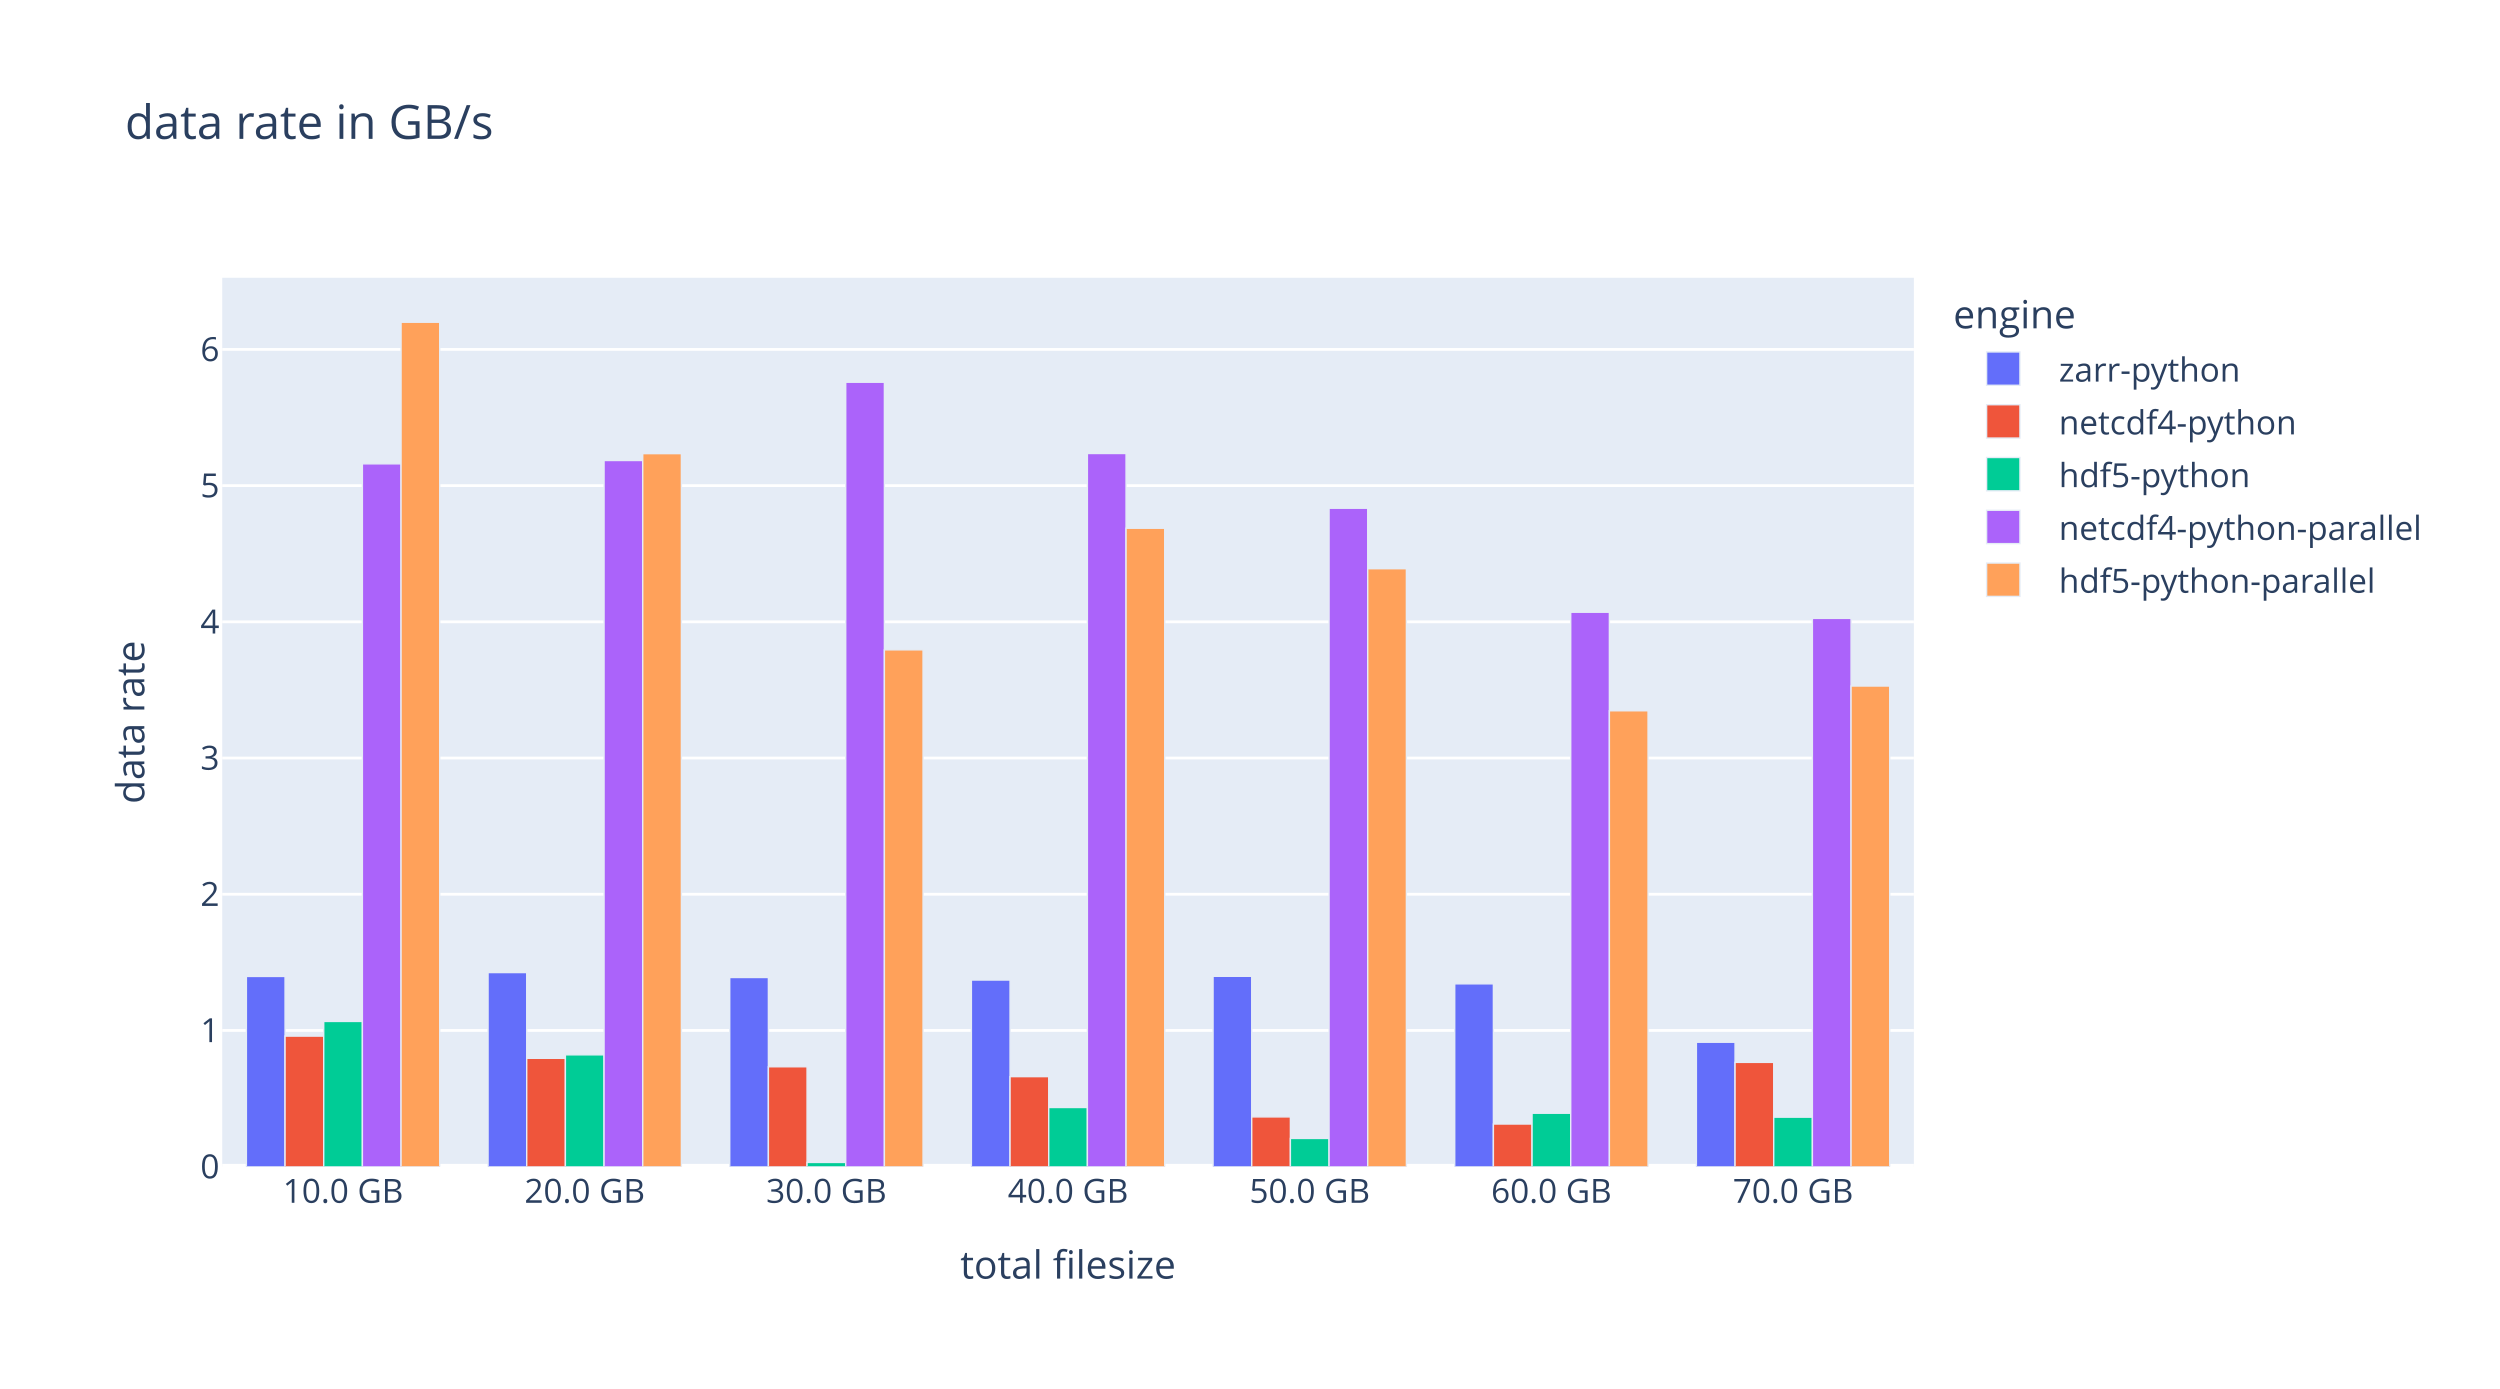
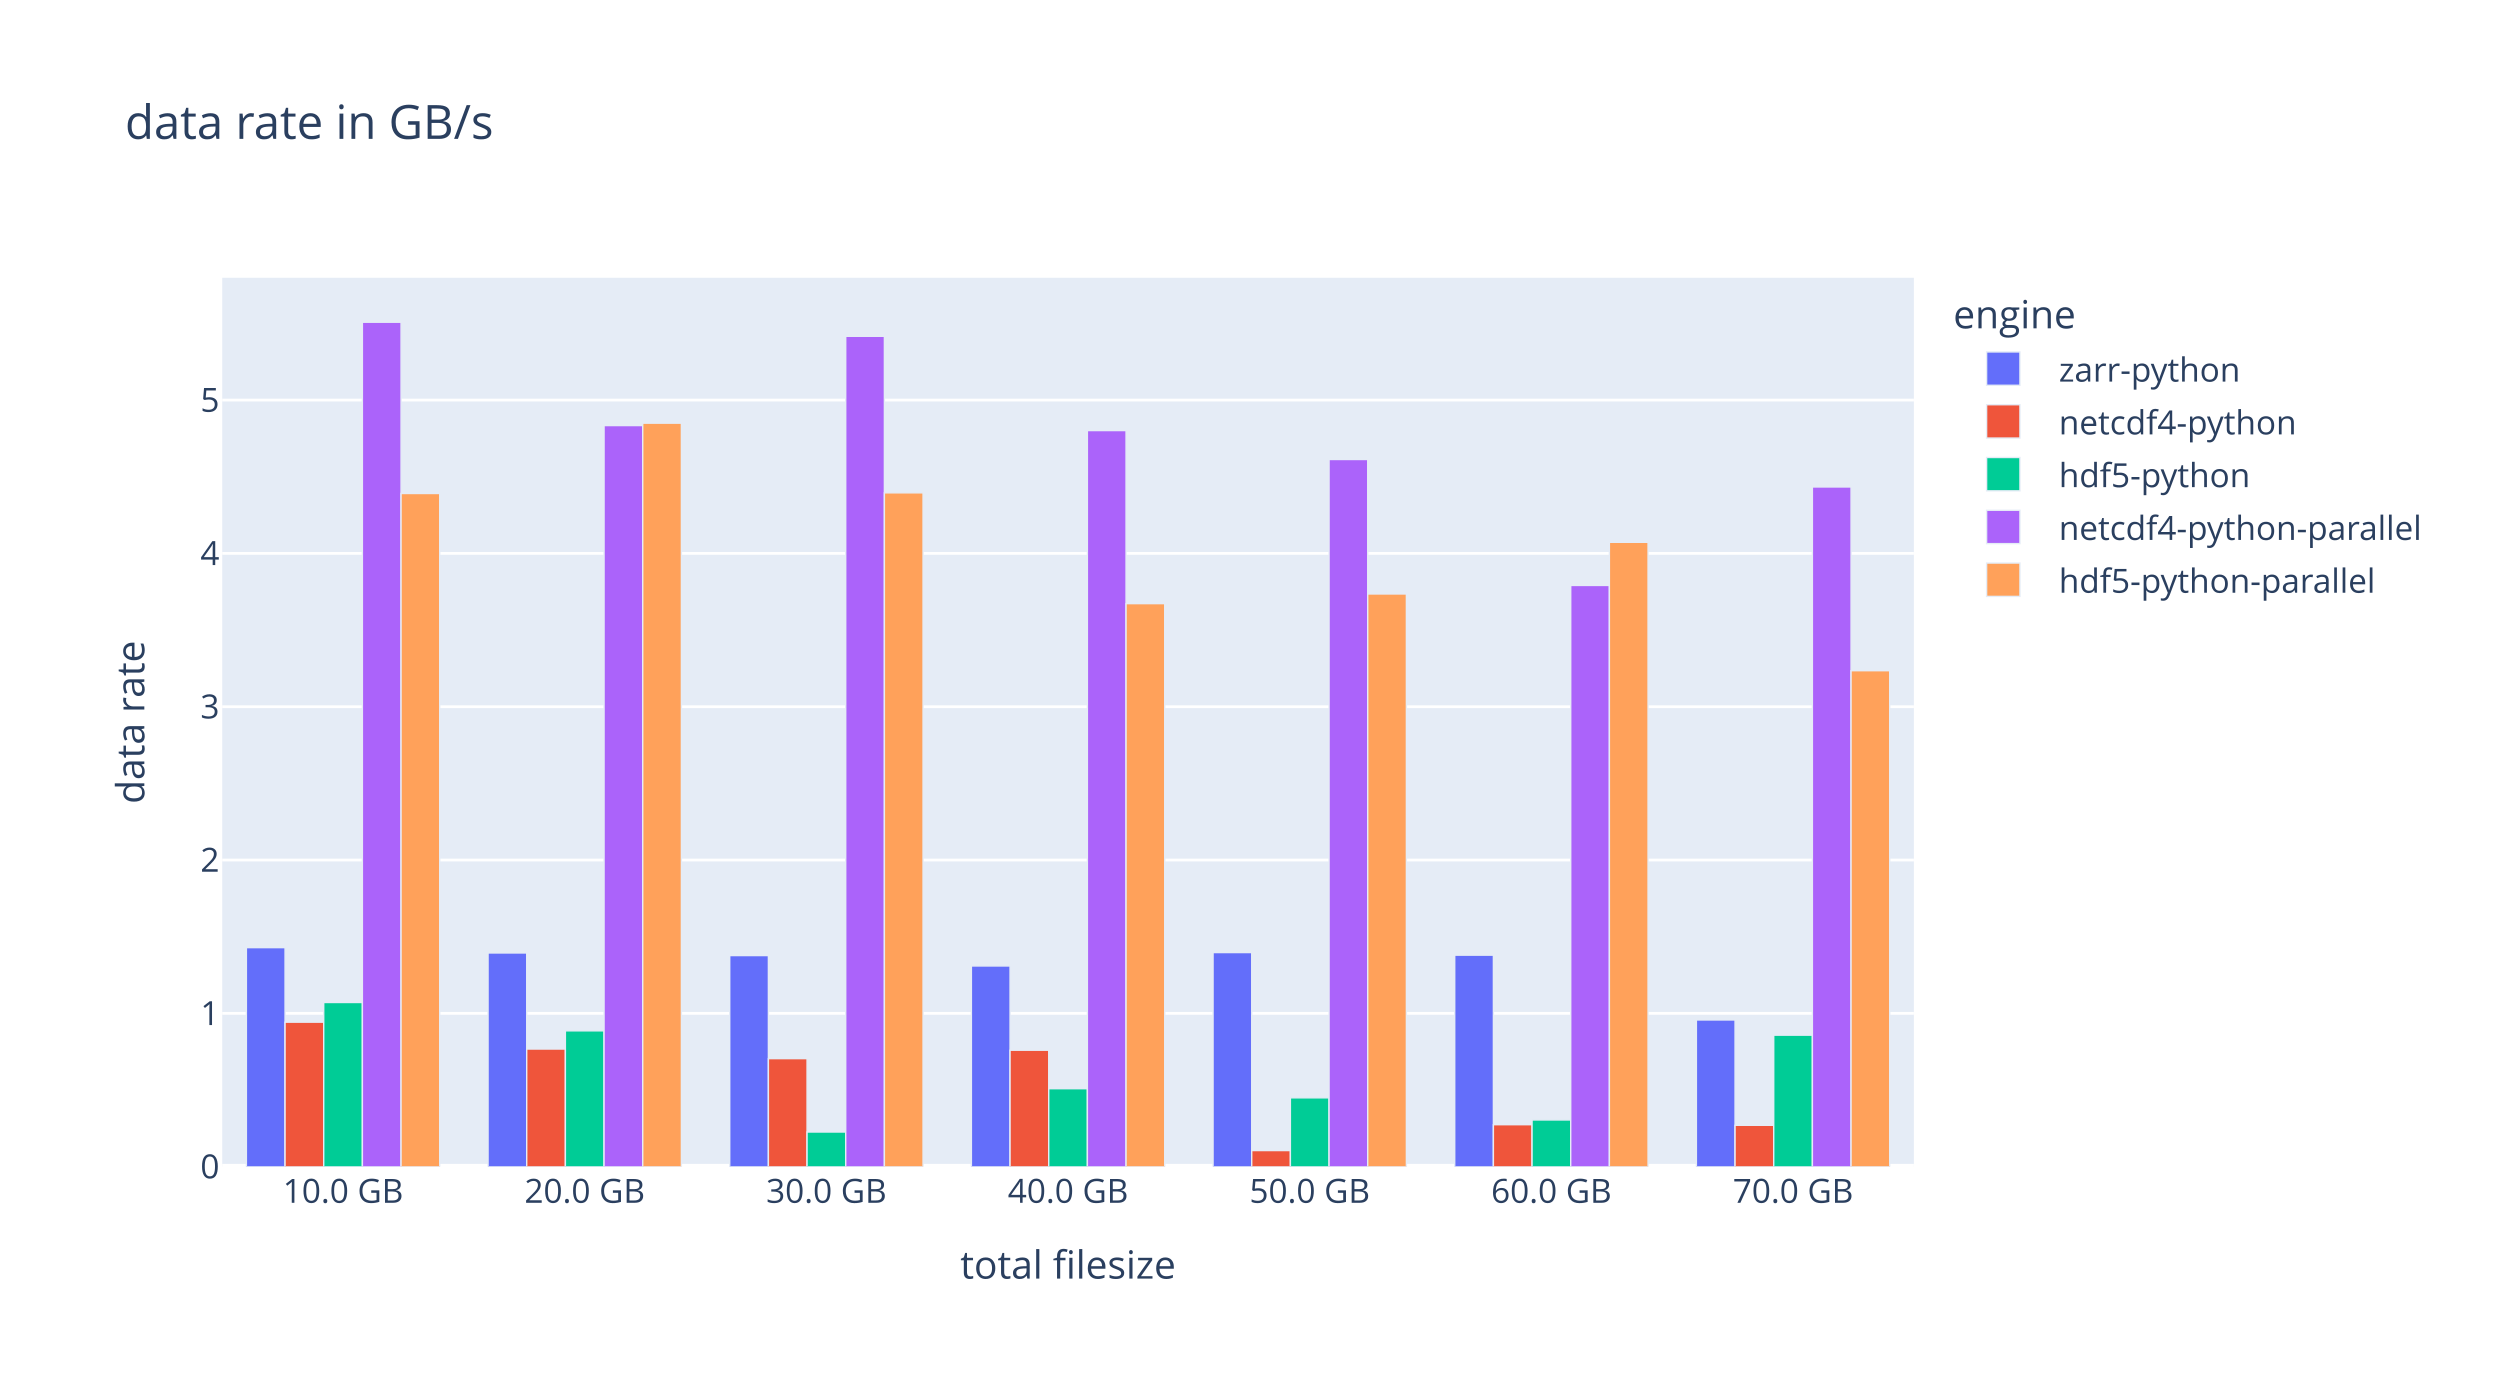
<svg xmlns="http://www.w3.org/2000/svg" class="main-svg" width="900" height="500" style="" viewBox="0 0 900 500">
  <rect x="0" y="0" width="900" height="500" style="fill: rgb(255, 255, 255); fill-opacity: 1;" />
-   <defs id="defs-e992f7">
+   <defs id="defs-4bf1f2">
    <g class="clips">
-       <clipPath id="clipe992f7xyplot" class="plotclip">
+       <clipPath id="clip4bf1f2xyplot" class="plotclip">
        <rect width="609" height="320" />
      </clipPath>
-       <clipPath class="axesclip" id="clipe992f7x">
+       <clipPath class="axesclip" id="clip4bf1f2x">
        <rect x="80" y="0" width="609" height="500" />
      </clipPath>
-       <clipPath class="axesclip" id="clipe992f7y">
+       <clipPath class="axesclip" id="clip4bf1f2y">
        <rect x="0" y="100" width="900" height="320" />
      </clipPath>
-       <clipPath class="axesclip" id="clipe992f7xy">
+       <clipPath class="axesclip" id="clip4bf1f2xy">
        <rect x="80" y="100" width="609" height="320" />
      </clipPath>
    </g>
    <g class="gradients" />
    <g class="patterns" />
  </defs>
  <g class="bglayer">
    <rect class="bg" x="80" y="100" width="609" height="320" style="fill: rgb(229, 236, 246); fill-opacity: 1; stroke-width: 0;" />
  </g>
  <g class="layer-below">
    <g class="imagelayer" />
    <g class="shapelayer" />
  </g>
  <g class="cartesianlayer">
    <g class="subplot xy">
      <g class="layer-subplot">
        <g class="shapelayer" />
        <g class="imagelayer" />
      </g>
      <g class="minor-gridlayer">
        <g class="x" />
        <g class="y" />
      </g>
      <g class="gridlayer">
        <g class="x" />
        <g class="y">
-           <path class="ygrid crisp" transform="translate(0,370.96)" d="M80,0h609" style="stroke: rgb(255, 255, 255); stroke-opacity: 1; stroke-width: 1px;" />
-           <path class="ygrid crisp" transform="translate(0,321.93)" d="M80,0h609" style="stroke: rgb(255, 255, 255); stroke-opacity: 1; stroke-width: 1px;" />
-           <path class="ygrid crisp" transform="translate(0,272.89)" d="M80,0h609" style="stroke: rgb(255, 255, 255); stroke-opacity: 1; stroke-width: 1px;" />
-           <path class="ygrid crisp" transform="translate(0,223.86)" d="M80,0h609" style="stroke: rgb(255, 255, 255); stroke-opacity: 1; stroke-width: 1px;" />
-           <path class="ygrid crisp" transform="translate(0,174.82)" d="M80,0h609" style="stroke: rgb(255, 255, 255); stroke-opacity: 1; stroke-width: 1px;" />
-           <path class="ygrid crisp" transform="translate(0,125.79)" d="M80,0h609" style="stroke: rgb(255, 255, 255); stroke-opacity: 1; stroke-width: 1px;" />
+           <path class="ygrid crisp" transform="translate(0,364.81)" d="M80,0h609" style="stroke: rgb(255, 255, 255); stroke-opacity: 1; stroke-width: 1px;" />
+           <path class="ygrid crisp" transform="translate(0,309.61)" d="M80,0h609" style="stroke: rgb(255, 255, 255); stroke-opacity: 1; stroke-width: 1px;" />
+           <path class="ygrid crisp" transform="translate(0,254.42)" d="M80,0h609" style="stroke: rgb(255, 255, 255); stroke-opacity: 1; stroke-width: 1px;" />
+           <path class="ygrid crisp" transform="translate(0,199.22)" d="M80,0h609" style="stroke: rgb(255, 255, 255); stroke-opacity: 1; stroke-width: 1px;" />
+           <path class="ygrid crisp" transform="translate(0,144.03)" d="M80,0h609" style="stroke: rgb(255, 255, 255); stroke-opacity: 1; stroke-width: 1px;" />
        </g>
      </g>
      <g class="zerolinelayer">
        <path class="yzl zl crisp" transform="translate(0,420)" d="M80,0h609" style="stroke: rgb(255, 255, 255); stroke-opacity: 1; stroke-width: 2px;" />
      </g>
      <g class="layer-between">
        <g class="shapelayer" />
        <g class="imagelayer" />
      </g>
      <path class="xlines-below" />
      <path class="ylines-below" />
      <g class="overlines-below" />
      <g class="xaxislayer-below" />
      <g class="yaxislayer-below" />
      <g class="overaxes-below" />
      <g class="overplot">
-         <g class="xy" transform="translate(80,100)" clip-path="url(#clipe992f7xyplot)">
+         <g class="xy" transform="translate(80,100)" clip-path="url(#clip4bf1f2xyplot)">
          <g class="barlayer mlayer">
            <g class="trace bars" style="opacity: 1;">
              <g class="points">
                <g class="point">
-                   <path d="M8.7,320V251.52H22.62V320Z" style="vector-effect: none; opacity: 1; stroke-width: 0.5px; fill: rgb(99, 110, 250); fill-opacity: 1; stroke: rgb(229, 236, 246); stroke-opacity: 1;" />
-                 </g>
-                 <g class="point">
-                   <path d="M95.7,320V250.12H109.62V320Z" style="vector-effect: none; opacity: 1; stroke-width: 0.5px; fill: rgb(99, 110, 250); fill-opacity: 1; stroke: rgb(229, 236, 246); stroke-opacity: 1;" />
-                 </g>
-                 <g class="point">
-                   <path d="M182.7,320V251.9H196.62V320Z" style="vector-effect: none; opacity: 1; stroke-width: 0.5px; fill: rgb(99, 110, 250); fill-opacity: 1; stroke: rgb(229, 236, 246); stroke-opacity: 1;" />
-                 </g>
-                 <g class="point">
-                   <path d="M269.7,320V252.82H283.62V320Z" style="vector-effect: none; opacity: 1; stroke-width: 0.5px; fill: rgb(99, 110, 250); fill-opacity: 1; stroke: rgb(229, 236, 246); stroke-opacity: 1;" />
-                 </g>
-                 <g class="point">
-                   <path d="M356.7,320V251.46H370.62V320Z" style="vector-effect: none; opacity: 1; stroke-width: 0.5px; fill: rgb(99, 110, 250); fill-opacity: 1; stroke: rgb(229, 236, 246); stroke-opacity: 1;" />
-                 </g>
-                 <g class="point">
-                   <path d="M443.7,320V254.19H457.62V320Z" style="vector-effect: none; opacity: 1; stroke-width: 0.5px; fill: rgb(99, 110, 250); fill-opacity: 1; stroke: rgb(229, 236, 246); stroke-opacity: 1;" />
-                 </g>
-                 <g class="point">
-                   <path d="M530.7,320V275.21H544.62V320Z" style="vector-effect: none; opacity: 1; stroke-width: 0.5px; fill: rgb(99, 110, 250); fill-opacity: 1; stroke: rgb(229, 236, 246); stroke-opacity: 1;" />
-                 </g>
-               </g>
-             </g>
-             <g class="trace bars" style="opacity: 1;">
-               <g class="points">
-                 <g class="point">
-                   <path d="M22.62,320V273H36.54V320Z" style="vector-effect: none; opacity: 1; stroke-width: 0.5px; fill: rgb(239, 85, 59); fill-opacity: 1; stroke: rgb(229, 236, 246); stroke-opacity: 1;" />
-                 </g>
-                 <g class="point">
-                   <path d="M109.62,320V280.98H123.54V320Z" style="vector-effect: none; opacity: 1; stroke-width: 0.5px; fill: rgb(239, 85, 59); fill-opacity: 1; stroke: rgb(229, 236, 246); stroke-opacity: 1;" />
-                 </g>
-                 <g class="point">
-                   <path d="M196.62,320V284.03H210.54V320Z" style="vector-effect: none; opacity: 1; stroke-width: 0.5px; fill: rgb(239, 85, 59); fill-opacity: 1; stroke: rgb(229, 236, 246); stroke-opacity: 1;" />
-                 </g>
-                 <g class="point">
-                   <path d="M283.62,320V287.6H297.54V320Z" style="vector-effect: none; opacity: 1; stroke-width: 0.5px; fill: rgb(239, 85, 59); fill-opacity: 1; stroke: rgb(229, 236, 246); stroke-opacity: 1;" />
-                 </g>
-                 <g class="point">
-                   <path d="M370.62,320V302.08H384.54V320Z" style="vector-effect: none; opacity: 1; stroke-width: 0.5px; fill: rgb(239, 85, 59); fill-opacity: 1; stroke: rgb(229, 236, 246); stroke-opacity: 1;" />
-                 </g>
-                 <g class="point">
-                   <path d="M457.62,320V304.65H471.54V320Z" style="vector-effect: none; opacity: 1; stroke-width: 0.5px; fill: rgb(239, 85, 59); fill-opacity: 1; stroke: rgb(229, 236, 246); stroke-opacity: 1;" />
-                 </g>
-                 <g class="point">
-                   <path d="M544.62,320V282.45H558.54V320Z" style="vector-effect: none; opacity: 1; stroke-width: 0.5px; fill: rgb(239, 85, 59); fill-opacity: 1; stroke: rgb(229, 236, 246); stroke-opacity: 1;" />
-                 </g>
-               </g>
-             </g>
-             <g class="trace bars" style="opacity: 1;">
-               <g class="points">
-                 <g class="point">
-                   <path d="M36.54,320V267.72H50.46V320Z" style="vector-effect: none; opacity: 1; stroke-width: 0.5px; fill: rgb(0, 204, 150); fill-opacity: 1; stroke: rgb(229, 236, 246); stroke-opacity: 1;" />
-                 </g>
-                 <g class="point">
-                   <path d="M123.54,320V279.73H137.46V320Z" style="vector-effect: none; opacity: 1; stroke-width: 0.5px; fill: rgb(0, 204, 150); fill-opacity: 1; stroke: rgb(229, 236, 246); stroke-opacity: 1;" />
-                 </g>
-                 <g class="point">
-                   <path d="M210.54,320V318.47H224.46V320Z" style="vector-effect: none; opacity: 1; stroke-width: 0.5px; fill: rgb(0, 204, 150); fill-opacity: 1; stroke: rgb(229, 236, 246); stroke-opacity: 1;" />
-                 </g>
-                 <g class="point">
-                   <path d="M297.54,320V298.71H311.46V320Z" style="vector-effect: none; opacity: 1; stroke-width: 0.5px; fill: rgb(0, 204, 150); fill-opacity: 1; stroke: rgb(229, 236, 246); stroke-opacity: 1;" />
-                 </g>
-                 <g class="point">
-                   <path d="M384.54,320V309.84H398.46V320Z" style="vector-effect: none; opacity: 1; stroke-width: 0.5px; fill: rgb(0, 204, 150); fill-opacity: 1; stroke: rgb(229, 236, 246); stroke-opacity: 1;" />
-                 </g>
-                 <g class="point">
-                   <path d="M471.54,320V300.77H485.46V320Z" style="vector-effect: none; opacity: 1; stroke-width: 0.5px; fill: rgb(0, 204, 150); fill-opacity: 1; stroke: rgb(229, 236, 246); stroke-opacity: 1;" />
-                 </g>
-                 <g class="point">
-                   <path d="M558.54,320V302.18H572.46V320Z" style="vector-effect: none; opacity: 1; stroke-width: 0.5px; fill: rgb(0, 204, 150); fill-opacity: 1; stroke: rgb(229, 236, 246); stroke-opacity: 1;" />
-                 </g>
-               </g>
-             </g>
-             <g class="trace bars" style="opacity: 1;">
-               <g class="points">
-                 <g class="point">
-                   <path d="M50.46,320V66.98H64.38V320Z" style="vector-effect: none; opacity: 1; stroke-width: 0.5px; fill: rgb(171, 99, 250); fill-opacity: 1; stroke: rgb(229, 236, 246); stroke-opacity: 1;" />
-                 </g>
-                 <g class="point">
-                   <path d="M137.46,320V65.78H151.38V320Z" style="vector-effect: none; opacity: 1; stroke-width: 0.5px; fill: rgb(171, 99, 250); fill-opacity: 1; stroke: rgb(229, 236, 246); stroke-opacity: 1;" />
-                 </g>
-                 <g class="point">
-                   <path d="M224.46,320V37.61H238.38V320Z" style="vector-effect: none; opacity: 1; stroke-width: 0.5px; fill: rgb(171, 99, 250); fill-opacity: 1; stroke: rgb(229, 236, 246); stroke-opacity: 1;" />
-                 </g>
-                 <g class="point">
-                   <path d="M311.46,320V63.25H325.38V320Z" style="vector-effect: none; opacity: 1; stroke-width: 0.5px; fill: rgb(171, 99, 250); fill-opacity: 1; stroke: rgb(229, 236, 246); stroke-opacity: 1;" />
-                 </g>
-                 <g class="point">
-                   <path d="M398.46,320V82.97H412.38V320Z" style="vector-effect: none; opacity: 1; stroke-width: 0.5px; fill: rgb(171, 99, 250); fill-opacity: 1; stroke: rgb(229, 236, 246); stroke-opacity: 1;" />
-                 </g>
-                 <g class="point">
-                   <path d="M485.46,320V120.41H499.38V320Z" style="vector-effect: none; opacity: 1; stroke-width: 0.5px; fill: rgb(171, 99, 250); fill-opacity: 1; stroke: rgb(229, 236, 246); stroke-opacity: 1;" />
-                 </g>
-                 <g class="point">
-                   <path d="M572.46,320V122.61H586.38V320Z" style="vector-effect: none; opacity: 1; stroke-width: 0.5px; fill: rgb(171, 99, 250); fill-opacity: 1; stroke: rgb(229, 236, 246); stroke-opacity: 1;" />
-                 </g>
-               </g>
-             </g>
-             <g class="trace bars" style="opacity: 1;">
-               <g class="points">
-                 <g class="point">
-                   <path d="M64.38,320V16H78.3V320Z" style="vector-effect: none; opacity: 1; stroke-width: 0.5px; fill: rgb(255, 161, 90); fill-opacity: 1; stroke: rgb(229, 236, 246); stroke-opacity: 1;" />
-                 </g>
-                 <g class="point">
-                   <path d="M151.38,320V63.3H165.3V320Z" style="vector-effect: none; opacity: 1; stroke-width: 0.5px; fill: rgb(255, 161, 90); fill-opacity: 1; stroke: rgb(229, 236, 246); stroke-opacity: 1;" />
-                 </g>
-                 <g class="point">
-                   <path d="M238.38,320V133.93H252.3V320Z" style="vector-effect: none; opacity: 1; stroke-width: 0.5px; fill: rgb(255, 161, 90); fill-opacity: 1; stroke: rgb(229, 236, 246); stroke-opacity: 1;" />
-                 </g>
-                 <g class="point">
-                   <path d="M325.38,320V90.16H339.3V320Z" style="vector-effect: none; opacity: 1; stroke-width: 0.5px; fill: rgb(255, 161, 90); fill-opacity: 1; stroke: rgb(229, 236, 246); stroke-opacity: 1;" />
-                 </g>
-                 <g class="point">
-                   <path d="M412.38,320V104.73H426.3V320Z" style="vector-effect: none; opacity: 1; stroke-width: 0.5px; fill: rgb(255, 161, 90); fill-opacity: 1; stroke: rgb(229, 236, 246); stroke-opacity: 1;" />
-                 </g>
-                 <g class="point">
-                   <path d="M499.38,320V155.88H513.3V320Z" style="vector-effect: none; opacity: 1; stroke-width: 0.5px; fill: rgb(255, 161, 90); fill-opacity: 1; stroke: rgb(229, 236, 246); stroke-opacity: 1;" />
-                 </g>
-                 <g class="point">
-                   <path d="M586.38,320V146.97H600.3V320Z" style="vector-effect: none; opacity: 1; stroke-width: 0.5px; fill: rgb(255, 161, 90); fill-opacity: 1; stroke: rgb(229, 236, 246); stroke-opacity: 1;" />
+                   <path d="M8.7,320V241.14H22.62V320Z" style="vector-effect: none; opacity: 1; stroke-width: 0.5px; fill: rgb(99, 110, 250); fill-opacity: 1; stroke: rgb(229, 236, 246); stroke-opacity: 1;" />
+                 </g>
+                 <g class="point">
+                   <path d="M95.7,320V243.07H109.62V320Z" style="vector-effect: none; opacity: 1; stroke-width: 0.5px; fill: rgb(99, 110, 250); fill-opacity: 1; stroke: rgb(229, 236, 246); stroke-opacity: 1;" />
+                 </g>
+                 <g class="point">
+                   <path d="M182.7,320V244.01H196.62V320Z" style="vector-effect: none; opacity: 1; stroke-width: 0.5px; fill: rgb(99, 110, 250); fill-opacity: 1; stroke: rgb(229, 236, 246); stroke-opacity: 1;" />
+                 </g>
+                 <g class="point">
+                   <path d="M269.7,320V247.74H283.62V320Z" style="vector-effect: none; opacity: 1; stroke-width: 0.5px; fill: rgb(99, 110, 250); fill-opacity: 1; stroke: rgb(229, 236, 246); stroke-opacity: 1;" />
+                 </g>
+                 <g class="point">
+                   <path d="M356.7,320V242.92H370.62V320Z" style="vector-effect: none; opacity: 1; stroke-width: 0.5px; fill: rgb(99, 110, 250); fill-opacity: 1; stroke: rgb(229, 236, 246); stroke-opacity: 1;" />
+                 </g>
+                 <g class="point">
+                   <path d="M443.7,320V243.85H457.62V320Z" style="vector-effect: none; opacity: 1; stroke-width: 0.5px; fill: rgb(99, 110, 250); fill-opacity: 1; stroke: rgb(229, 236, 246); stroke-opacity: 1;" />
+                 </g>
+                 <g class="point">
+                   <path d="M530.7,320V267.19H544.62V320Z" style="vector-effect: none; opacity: 1; stroke-width: 0.5px; fill: rgb(99, 110, 250); fill-opacity: 1; stroke: rgb(229, 236, 246); stroke-opacity: 1;" />
+                 </g>
+               </g>
+             </g>
+             <g class="trace bars" style="opacity: 1;">
+               <g class="points">
+                 <g class="point">
+                   <path d="M22.62,320V267.99H36.54V320Z" style="vector-effect: none; opacity: 1; stroke-width: 0.5px; fill: rgb(239, 85, 59); fill-opacity: 1; stroke: rgb(229, 236, 246); stroke-opacity: 1;" />
+                 </g>
+                 <g class="point">
+                   <path d="M109.62,320V277.66H123.54V320Z" style="vector-effect: none; opacity: 1; stroke-width: 0.5px; fill: rgb(239, 85, 59); fill-opacity: 1; stroke: rgb(229, 236, 246); stroke-opacity: 1;" />
+                 </g>
+                 <g class="point">
+                   <path d="M196.62,320V281.1H210.54V320Z" style="vector-effect: none; opacity: 1; stroke-width: 0.5px; fill: rgb(239, 85, 59); fill-opacity: 1; stroke: rgb(229, 236, 246); stroke-opacity: 1;" />
+                 </g>
+                 <g class="point">
+                   <path d="M283.62,320V278.08H297.54V320Z" style="vector-effect: none; opacity: 1; stroke-width: 0.5px; fill: rgb(239, 85, 59); fill-opacity: 1; stroke: rgb(229, 236, 246); stroke-opacity: 1;" />
+                 </g>
+                 <g class="point">
+                   <path d="M370.62,320V314.21H384.54V320Z" style="vector-effect: none; opacity: 1; stroke-width: 0.5px; fill: rgb(239, 85, 59); fill-opacity: 1; stroke: rgb(229, 236, 246); stroke-opacity: 1;" />
+                 </g>
+                 <g class="point">
+                   <path d="M457.62,320V304.89H471.54V320Z" style="vector-effect: none; opacity: 1; stroke-width: 0.5px; fill: rgb(239, 85, 59); fill-opacity: 1; stroke: rgb(229, 236, 246); stroke-opacity: 1;" />
+                 </g>
+                 <g class="point">
+                   <path d="M544.62,320V305.1H558.54V320Z" style="vector-effect: none; opacity: 1; stroke-width: 0.5px; fill: rgb(239, 85, 59); fill-opacity: 1; stroke: rgb(229, 236, 246); stroke-opacity: 1;" />
+                 </g>
+               </g>
+             </g>
+             <g class="trace bars" style="opacity: 1;">
+               <g class="points">
+                 <g class="point">
+                   <path d="M36.54,320V260.91H50.46V320Z" style="vector-effect: none; opacity: 1; stroke-width: 0.5px; fill: rgb(0, 204, 150); fill-opacity: 1; stroke: rgb(229, 236, 246); stroke-opacity: 1;" />
+                 </g>
+                 <g class="point">
+                   <path d="M123.54,320V271.1H137.46V320Z" style="vector-effect: none; opacity: 1; stroke-width: 0.5px; fill: rgb(0, 204, 150); fill-opacity: 1; stroke: rgb(229, 236, 246); stroke-opacity: 1;" />
+                 </g>
+                 <g class="point">
+                   <path d="M210.54,320V307.53H224.46V320Z" style="vector-effect: none; opacity: 1; stroke-width: 0.5px; fill: rgb(0, 204, 150); fill-opacity: 1; stroke: rgb(229, 236, 246); stroke-opacity: 1;" />
+                 </g>
+                 <g class="point">
+                   <path d="M297.54,320V291.93H311.46V320Z" style="vector-effect: none; opacity: 1; stroke-width: 0.5px; fill: rgb(0, 204, 150); fill-opacity: 1; stroke: rgb(229, 236, 246); stroke-opacity: 1;" />
+                 </g>
+                 <g class="point">
+                   <path d="M384.54,320V295.21H398.46V320Z" style="vector-effect: none; opacity: 1; stroke-width: 0.5px; fill: rgb(0, 204, 150); fill-opacity: 1; stroke: rgb(229, 236, 246); stroke-opacity: 1;" />
+                 </g>
+                 <g class="point">
+                   <path d="M471.54,320V303.18H485.46V320Z" style="vector-effect: none; opacity: 1; stroke-width: 0.5px; fill: rgb(0, 204, 150); fill-opacity: 1; stroke: rgb(229, 236, 246); stroke-opacity: 1;" />
+                 </g>
+                 <g class="point">
+                   <path d="M558.54,320V272.66H572.46V320Z" style="vector-effect: none; opacity: 1; stroke-width: 0.5px; fill: rgb(0, 204, 150); fill-opacity: 1; stroke: rgb(229, 236, 246); stroke-opacity: 1;" />
+                 </g>
+               </g>
+             </g>
+             <g class="trace bars" style="opacity: 1;">
+               <g class="points">
+                 <g class="point">
+                   <path d="M50.46,320V16H64.38V320Z" style="vector-effect: none; opacity: 1; stroke-width: 0.5px; fill: rgb(171, 99, 250); fill-opacity: 1; stroke: rgb(229, 236, 246); stroke-opacity: 1;" />
+                 </g>
+                 <g class="point">
+                   <path d="M137.46,320V53.21H151.38V320Z" style="vector-effect: none; opacity: 1; stroke-width: 0.5px; fill: rgb(171, 99, 250); fill-opacity: 1; stroke: rgb(229, 236, 246); stroke-opacity: 1;" />
+                 </g>
+                 <g class="point">
+                   <path d="M224.46,320V21.06H238.38V320Z" style="vector-effect: none; opacity: 1; stroke-width: 0.5px; fill: rgb(171, 99, 250); fill-opacity: 1; stroke: rgb(229, 236, 246); stroke-opacity: 1;" />
+                 </g>
+                 <g class="point">
+                   <path d="M311.46,320V55H325.38V320Z" style="vector-effect: none; opacity: 1; stroke-width: 0.5px; fill: rgb(171, 99, 250); fill-opacity: 1; stroke: rgb(229, 236, 246); stroke-opacity: 1;" />
+                 </g>
+                 <g class="point">
+                   <path d="M398.46,320V65.43H412.38V320Z" style="vector-effect: none; opacity: 1; stroke-width: 0.5px; fill: rgb(171, 99, 250); fill-opacity: 1; stroke: rgb(229, 236, 246); stroke-opacity: 1;" />
+                 </g>
+                 <g class="point">
+                   <path d="M485.46,320V110.76H499.38V320Z" style="vector-effect: none; opacity: 1; stroke-width: 0.5px; fill: rgb(171, 99, 250); fill-opacity: 1; stroke: rgb(229, 236, 246); stroke-opacity: 1;" />
+                 </g>
+                 <g class="point">
+                   <path d="M572.46,320V75.32H586.38V320Z" style="vector-effect: none; opacity: 1; stroke-width: 0.5px; fill: rgb(171, 99, 250); fill-opacity: 1; stroke: rgb(229, 236, 246); stroke-opacity: 1;" />
+                 </g>
+               </g>
+             </g>
+             <g class="trace bars" style="opacity: 1;">
+               <g class="points">
+                 <g class="point">
+                   <path d="M64.38,320V77.66H78.3V320Z" style="vector-effect: none; opacity: 1; stroke-width: 0.5px; fill: rgb(255, 161, 90); fill-opacity: 1; stroke: rgb(229, 236, 246); stroke-opacity: 1;" />
+                 </g>
+                 <g class="point">
+                   <path d="M151.38,320V52.33H165.3V320Z" style="vector-effect: none; opacity: 1; stroke-width: 0.5px; fill: rgb(255, 161, 90); fill-opacity: 1; stroke: rgb(229, 236, 246); stroke-opacity: 1;" />
+                 </g>
+                 <g class="point">
+                   <path d="M238.38,320V77.42H252.3V320Z" style="vector-effect: none; opacity: 1; stroke-width: 0.5px; fill: rgb(255, 161, 90); fill-opacity: 1; stroke: rgb(229, 236, 246); stroke-opacity: 1;" />
+                 </g>
+                 <g class="point">
+                   <path d="M325.38,320V117.32H339.3V320Z" style="vector-effect: none; opacity: 1; stroke-width: 0.5px; fill: rgb(255, 161, 90); fill-opacity: 1; stroke: rgb(229, 236, 246); stroke-opacity: 1;" />
+                 </g>
+                 <g class="point">
+                   <path d="M412.38,320V113.83H426.3V320Z" style="vector-effect: none; opacity: 1; stroke-width: 0.5px; fill: rgb(255, 161, 90); fill-opacity: 1; stroke: rgb(229, 236, 246); stroke-opacity: 1;" />
+                 </g>
+                 <g class="point">
+                   <path d="M499.38,320V95.24H513.3V320Z" style="vector-effect: none; opacity: 1; stroke-width: 0.5px; fill: rgb(255, 161, 90); fill-opacity: 1; stroke: rgb(229, 236, 246); stroke-opacity: 1;" />
+                 </g>
+                 <g class="point">
+                   <path d="M586.38,320V141.45H600.3V320Z" style="vector-effect: none; opacity: 1; stroke-width: 0.5px; fill: rgb(255, 161, 90); fill-opacity: 1; stroke: rgb(229, 236, 246); stroke-opacity: 1;" />
                </g>
              </g>
            </g>
          </g>
        </g>
      </g>
      <path class="xlines-above crisp" d="M0,0" style="fill: none;" />
      <path class="ylines-above crisp" d="M0,0" style="fill: none;" />
      <g class="overlines-above" />
      <g class="xaxislayer-above">
        <g class="xtick">
          <text text-anchor="middle" x="0" y="433" transform="translate(123.5,0)" style="font-family: 'Open Sans', verdana, arial, sans-serif; font-size: 12px; fill: rgb(42, 63, 95); fill-opacity: 1; white-space: pre; opacity: 1;">10.0 GB</text>
        </g>
        <g class="xtick">
          <text text-anchor="middle" x="0" y="433" transform="translate(210.5,0)" style="font-family: 'Open Sans', verdana, arial, sans-serif; font-size: 12px; fill: rgb(42, 63, 95); fill-opacity: 1; white-space: pre; opacity: 1;">20.0 GB</text>
        </g>
        <g class="xtick">
          <text text-anchor="middle" x="0" y="433" transform="translate(297.5,0)" style="font-family: 'Open Sans', verdana, arial, sans-serif; font-size: 12px; fill: rgb(42, 63, 95); fill-opacity: 1; white-space: pre; opacity: 1;">30.0 GB</text>
        </g>
        <g class="xtick">
          <text text-anchor="middle" x="0" y="433" transform="translate(384.5,0)" style="font-family: 'Open Sans', verdana, arial, sans-serif; font-size: 12px; fill: rgb(42, 63, 95); fill-opacity: 1; white-space: pre; opacity: 1;">40.0 GB</text>
        </g>
        <g class="xtick">
          <text text-anchor="middle" x="0" y="433" transform="translate(471.5,0)" style="font-family: 'Open Sans', verdana, arial, sans-serif; font-size: 12px; fill: rgb(42, 63, 95); fill-opacity: 1; white-space: pre; opacity: 1;">50.0 GB</text>
        </g>
        <g class="xtick">
          <text text-anchor="middle" x="0" y="433" transform="translate(558.5,0)" style="font-family: 'Open Sans', verdana, arial, sans-serif; font-size: 12px; fill: rgb(42, 63, 95); fill-opacity: 1; white-space: pre; opacity: 1;">60.0 GB</text>
        </g>
        <g class="xtick">
          <text text-anchor="middle" x="0" y="433" transform="translate(645.5,0)" style="font-family: 'Open Sans', verdana, arial, sans-serif; font-size: 12px; fill: rgb(42, 63, 95); fill-opacity: 1; white-space: pre; opacity: 1;">70.0 GB</text>
        </g>
      </g>
      <g class="yaxislayer-above">
        <g class="ytick">
          <text text-anchor="end" x="79" y="4.2" transform="translate(0,420)" style="font-family: 'Open Sans', verdana, arial, sans-serif; font-size: 12px; fill: rgb(42, 63, 95); fill-opacity: 1; white-space: pre; opacity: 1;">0</text>
        </g>
        <g class="ytick">
-           <text text-anchor="end" x="79" y="4.2" style="font-family: 'Open Sans', verdana, arial, sans-serif; font-size: 12px; fill: rgb(42, 63, 95); fill-opacity: 1; white-space: pre; opacity: 1;" transform="translate(0,370.96)">1</text>
-         </g>
-         <g class="ytick">
-           <text text-anchor="end" x="79" y="4.2" style="font-family: 'Open Sans', verdana, arial, sans-serif; font-size: 12px; fill: rgb(42, 63, 95); fill-opacity: 1; white-space: pre; opacity: 1;" transform="translate(0,321.93)">2</text>
-         </g>
-         <g class="ytick">
-           <text text-anchor="end" x="79" y="4.2" style="font-family: 'Open Sans', verdana, arial, sans-serif; font-size: 12px; fill: rgb(42, 63, 95); fill-opacity: 1; white-space: pre; opacity: 1;" transform="translate(0,272.89)">3</text>
-         </g>
-         <g class="ytick">
-           <text text-anchor="end" x="79" y="4.2" style="font-family: 'Open Sans', verdana, arial, sans-serif; font-size: 12px; fill: rgb(42, 63, 95); fill-opacity: 1; white-space: pre; opacity: 1;" transform="translate(0,223.86)">4</text>
-         </g>
-         <g class="ytick">
-           <text text-anchor="end" x="79" y="4.2" style="font-family: 'Open Sans', verdana, arial, sans-serif; font-size: 12px; fill: rgb(42, 63, 95); fill-opacity: 1; white-space: pre; opacity: 1;" transform="translate(0,174.82)">5</text>
-         </g>
-         <g class="ytick">
-           <text text-anchor="end" x="79" y="4.2" style="font-family: 'Open Sans', verdana, arial, sans-serif; font-size: 12px; fill: rgb(42, 63, 95); fill-opacity: 1; white-space: pre; opacity: 1;" transform="translate(0,125.79)">6</text>
+           <text text-anchor="end" x="79" y="4.2" style="font-family: 'Open Sans', verdana, arial, sans-serif; font-size: 12px; fill: rgb(42, 63, 95); fill-opacity: 1; white-space: pre; opacity: 1;" transform="translate(0,364.81)">1</text>
+         </g>
+         <g class="ytick">
+           <text text-anchor="end" x="79" y="4.2" style="font-family: 'Open Sans', verdana, arial, sans-serif; font-size: 12px; fill: rgb(42, 63, 95); fill-opacity: 1; white-space: pre; opacity: 1;" transform="translate(0,309.61)">2</text>
+         </g>
+         <g class="ytick">
+           <text text-anchor="end" x="79" y="4.2" style="font-family: 'Open Sans', verdana, arial, sans-serif; font-size: 12px; fill: rgb(42, 63, 95); fill-opacity: 1; white-space: pre; opacity: 1;" transform="translate(0,254.42)">3</text>
+         </g>
+         <g class="ytick">
+           <text text-anchor="end" x="79" y="4.2" style="font-family: 'Open Sans', verdana, arial, sans-serif; font-size: 12px; fill: rgb(42, 63, 95); fill-opacity: 1; white-space: pre; opacity: 1;" transform="translate(0,199.22)">4</text>
+         </g>
+         <g class="ytick">
+           <text text-anchor="end" x="79" y="4.2" style="font-family: 'Open Sans', verdana, arial, sans-serif; font-size: 12px; fill: rgb(42, 63, 95); fill-opacity: 1; white-space: pre; opacity: 1;" transform="translate(0,144.03)">5</text>
        </g>
      </g>
      <g class="overaxes-above" />
    </g>
  </g>
  <g class="polarlayer" />
  <g class="smithlayer" />
  <g class="ternarylayer" />
  <g class="geolayer" />
  <g class="funnelarealayer" />
  <g class="pielayer" />
  <g class="iciclelayer" />
  <g class="treemaplayer" />
  <g class="sunburstlayer" />
  <g class="glimages" />
-   <defs id="topdefs-e992f7">
+   <defs id="topdefs-4bf1f2">
    <g class="clips" />
-     <clipPath id="legende992f7">
+     <clipPath id="legend4bf1f2">
      <rect width="187" height="124" x="0" y="0" />
    </clipPath>
  </defs>
  <g class="layer-above">
    <g class="imagelayer" />
    <g class="shapelayer" />
  </g>
  <g class="infolayer">
    <g class="legend" pointer-events="all" transform="translate(701.18,100)">
      <rect class="bg" shape-rendering="crispEdges" width="187" height="124" x="0" y="0" style="stroke: rgb(68, 68, 68); stroke-opacity: 1; fill: rgb(255, 255, 255); fill-opacity: 1; stroke-width: 0px;" />
-       <g class="scrollbox" transform="" clip-path="url(#legende992f7)">
+       <g class="scrollbox" transform="" clip-path="url(#legend4bf1f2)">
        <text class="legendtitletext" text-anchor="start" x="2" y="18.2" style="font-family: 'Open Sans', verdana, arial, sans-serif; font-size: 14px; fill: rgb(42, 63, 95); fill-opacity: 1; white-space: pre;">engine</text>
        <g class="groups" transform="">
          <g class="traces" transform="translate(0,32.7)" style="opacity: 1;">
            <text class="legendtext" text-anchor="start" x="40" y="4.68" style="font-family: 'Open Sans', verdana, arial, sans-serif; font-size: 12px; fill: rgb(42, 63, 95); fill-opacity: 1; white-space: pre;">zarr-python</text>
            <g class="layers" style="opacity: 1;">
              <g class="legendfill" />
              <g class="legendlines" />
              <g class="legendsymbols">
                <g class="legendpoints">
                  <path class="legendundefined" d="M6,6H-6V-6H6Z" transform="translate(20,0)" style="stroke-width: 0.5px; fill: rgb(99, 110, 250); fill-opacity: 1; stroke: rgb(229, 236, 246); stroke-opacity: 1;" />
                </g>
              </g>
            </g>
            <rect class="legendtoggle" x="0" y="-9.5" width="181.047" height="19" style="fill: rgb(0, 0, 0); fill-opacity: 0;" />
          </g>
        </g>
        <g class="groups" transform="">
          <g class="traces" transform="translate(0,51.7)" style="opacity: 1;">
            <text class="legendtext" text-anchor="start" x="40" y="4.68" style="font-family: 'Open Sans', verdana, arial, sans-serif; font-size: 12px; fill: rgb(42, 63, 95); fill-opacity: 1; white-space: pre;">netcdf4-python</text>
            <g class="layers" style="opacity: 1;">
              <g class="legendfill" />
              <g class="legendlines" />
              <g class="legendsymbols">
                <g class="legendpoints">
                  <path class="legendundefined" d="M6,6H-6V-6H6Z" transform="translate(20,0)" style="stroke-width: 0.5px; fill: rgb(239, 85, 59); fill-opacity: 1; stroke: rgb(229, 236, 246); stroke-opacity: 1;" />
                </g>
              </g>
            </g>
            <rect class="legendtoggle" x="0" y="-9.5" width="181.047" height="19" style="fill: rgb(0, 0, 0); fill-opacity: 0;" />
          </g>
        </g>
        <g class="groups" transform="">
          <g class="traces" transform="translate(0,70.7)" style="opacity: 1;">
            <text class="legendtext" text-anchor="start" x="40" y="4.68" style="font-family: 'Open Sans', verdana, arial, sans-serif; font-size: 12px; fill: rgb(42, 63, 95); fill-opacity: 1; white-space: pre;">hdf5-python</text>
            <g class="layers" style="opacity: 1;">
              <g class="legendfill" />
              <g class="legendlines" />
              <g class="legendsymbols">
                <g class="legendpoints">
                  <path class="legendundefined" d="M6,6H-6V-6H6Z" transform="translate(20,0)" style="stroke-width: 0.5px; fill: rgb(0, 204, 150); fill-opacity: 1; stroke: rgb(229, 236, 246); stroke-opacity: 1;" />
                </g>
              </g>
            </g>
            <rect class="legendtoggle" x="0" y="-9.5" width="181.047" height="19" style="fill: rgb(0, 0, 0); fill-opacity: 0;" />
          </g>
        </g>
        <g class="groups" transform="">
          <g class="traces" transform="translate(0,89.7)" style="opacity: 1;">
            <text class="legendtext" text-anchor="start" x="40" y="4.68" style="font-family: 'Open Sans', verdana, arial, sans-serif; font-size: 12px; fill: rgb(42, 63, 95); fill-opacity: 1; white-space: pre;">netcdf4-python-parallel</text>
            <g class="layers" style="opacity: 1;">
              <g class="legendfill" />
              <g class="legendlines" />
              <g class="legendsymbols">
                <g class="legendpoints">
                  <path class="legendundefined" d="M6,6H-6V-6H6Z" transform="translate(20,0)" style="stroke-width: 0.5px; fill: rgb(171, 99, 250); fill-opacity: 1; stroke: rgb(229, 236, 246); stroke-opacity: 1;" />
                </g>
              </g>
            </g>
            <rect class="legendtoggle" x="0" y="-9.5" width="181.047" height="19" style="fill: rgb(0, 0, 0); fill-opacity: 0;" />
          </g>
        </g>
        <g class="groups" transform="">
          <g class="traces" transform="translate(0,108.7)" style="opacity: 1;">
            <text class="legendtext" text-anchor="start" x="40" y="4.68" style="font-family: 'Open Sans', verdana, arial, sans-serif; font-size: 12px; fill: rgb(42, 63, 95); fill-opacity: 1; white-space: pre;">hdf5-python-parallel</text>
            <g class="layers" style="opacity: 1;">
              <g class="legendfill" />
              <g class="legendlines" />
              <g class="legendsymbols">
                <g class="legendpoints">
                  <path class="legendundefined" d="M6,6H-6V-6H6Z" transform="translate(20,0)" style="stroke-width: 0.5px; fill: rgb(255, 161, 90); fill-opacity: 1; stroke: rgb(229, 236, 246); stroke-opacity: 1;" />
                </g>
              </g>
            </g>
            <rect class="legendtoggle" x="0" y="-9.5" width="181.047" height="19" style="fill: rgb(0, 0, 0); fill-opacity: 0;" />
          </g>
        </g>
      </g>
      <rect class="scrollbar" rx="20" ry="3" width="0" height="0" x="0" y="0" style="fill: rgb(128, 139, 164); fill-opacity: 1;" />
    </g>
    <g class="g-gtitle">
      <text class="gtitle" x="45" y="50" text-anchor="start" dy="0em" style="opacity: 1; font-family: 'Open Sans', verdana, arial, sans-serif; font-size: 17px; fill: rgb(42, 63, 95); fill-opacity: 1; white-space: pre;">data rate in GB/s</text>
    </g>
    <g class="g-xtitle">
      <text class="xtitle" x="384.5" y="460.3" text-anchor="middle" style="opacity: 1; font-family: 'Open Sans', verdana, arial, sans-serif; font-size: 14px; fill: rgb(42, 63, 95); fill-opacity: 1; white-space: pre;">total filesize</text>
    </g>
    <g class="g-ytitle">
      <text class="ytitle" transform="rotate(-90,51.95938,260)" x="51.959" y="260" text-anchor="middle" style="opacity: 1; font-family: 'Open Sans', verdana, arial, sans-serif; font-size: 14px; fill: rgb(42, 63, 95); fill-opacity: 1; white-space: pre;">data rate</text>
    </g>
  </g>
</svg>
